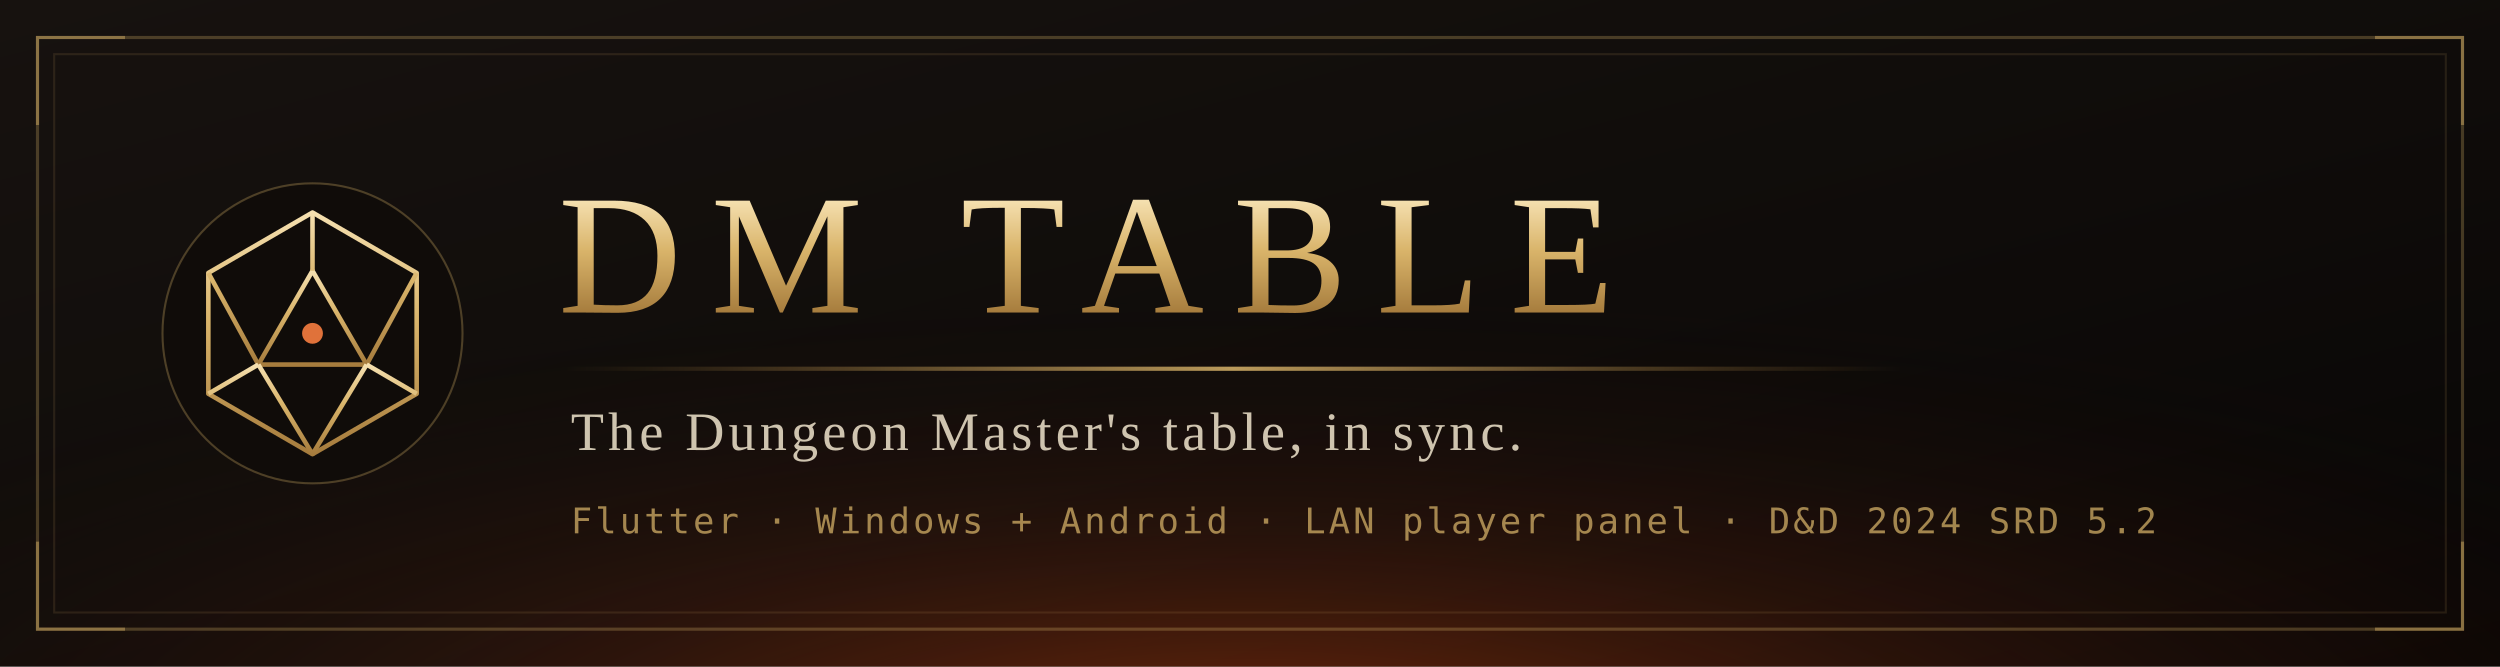
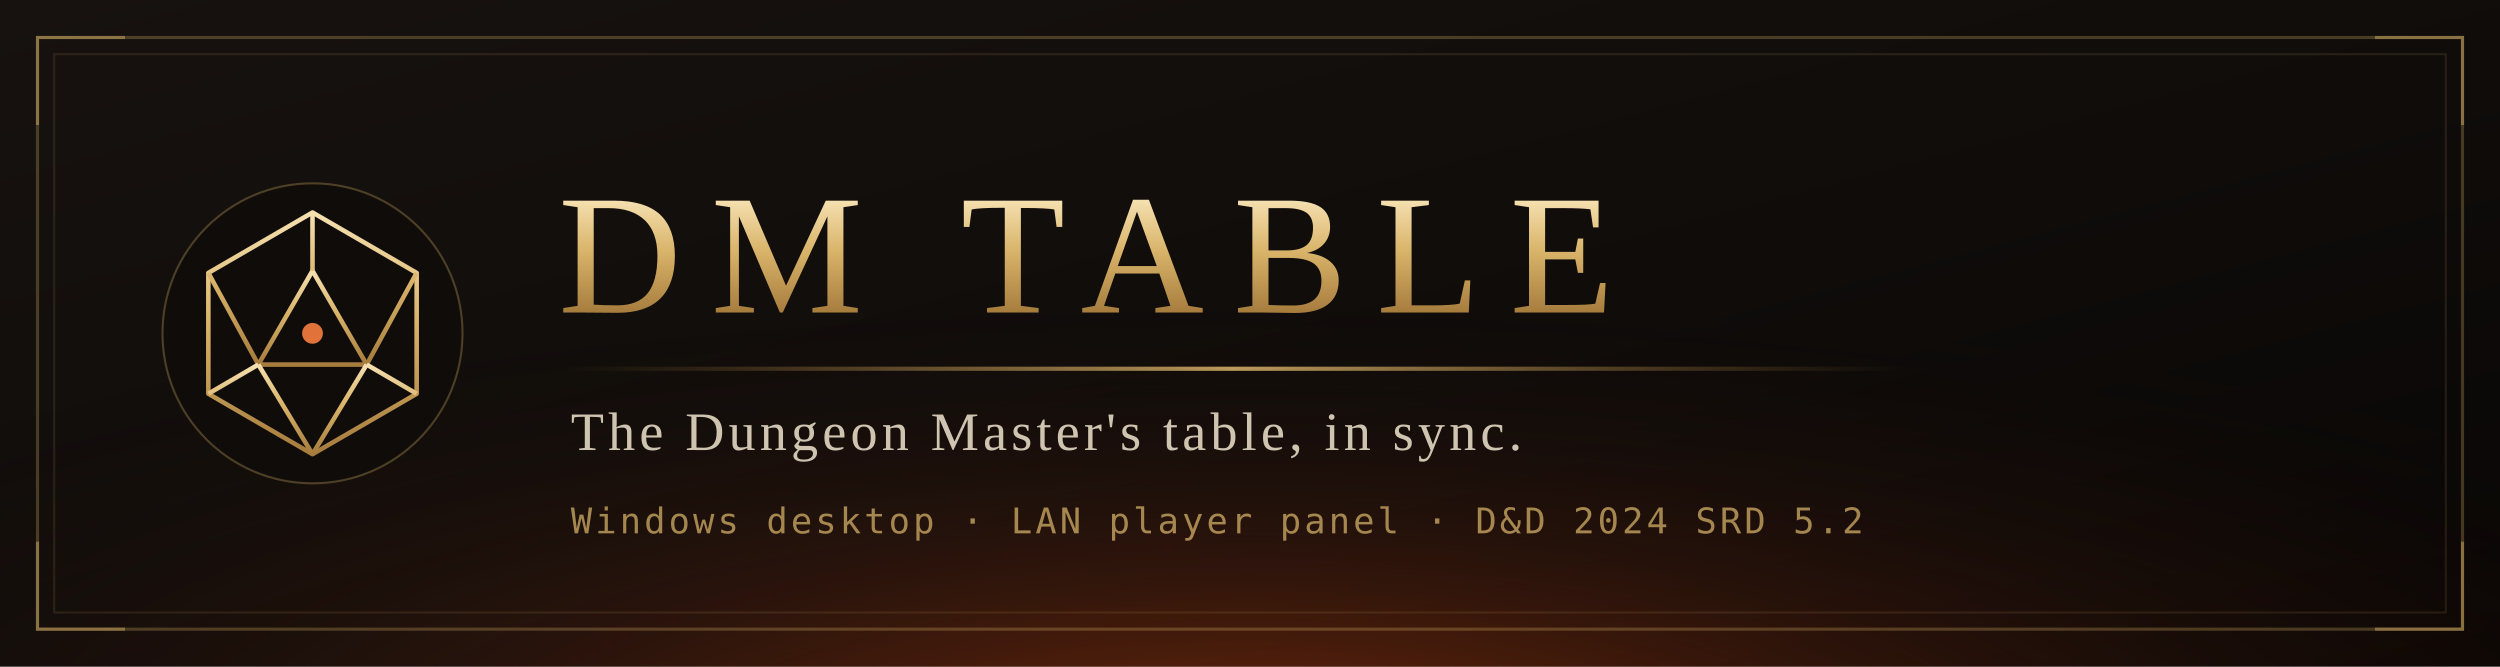
<svg xmlns="http://www.w3.org/2000/svg" viewBox="0 0 1200 320" width="1200" height="320" role="img" aria-label="DM Table — Dungeon Master's table, in sync.">
  <defs>
    <linearGradient id="stone" x1="0" y1="0" x2="1" y2="1">
      <stop offset="0%" stop-color="#17120f" />
      <stop offset="55%" stop-color="#0f0c0a" />
      <stop offset="100%" stop-color="#080605" />
    </linearGradient>
    <radialGradient id="ember" cx="50%" cy="112%" r="72%">
      <stop offset="0%" stop-color="#c2410c" stop-opacity="0.55" />
      <stop offset="45%" stop-color="#7c2d12" stop-opacity="0.22" />
      <stop offset="100%" stop-color="#000000" stop-opacity="0" />
    </radialGradient>
    <linearGradient id="gold" x1="0" y1="0" x2="0" y2="1">
      <stop offset="0%" stop-color="#f5e0b0" />
      <stop offset="45%" stop-color="#d9b46a" />
      <stop offset="100%" stop-color="#a67c3d" />
    </linearGradient>
    <linearGradient id="rule" x1="0" y1="0" x2="1" y2="0">
      <stop offset="0%" stop-color="#a67c3d" stop-opacity="0" />
      <stop offset="50%" stop-color="#d9b46a" stop-opacity="0.85" />
      <stop offset="100%" stop-color="#a67c3d" stop-opacity="0" />
    </linearGradient>
  </defs>
  <rect width="1200" height="320" fill="url(#stone)" />
  <rect width="1200" height="320" fill="url(#ember)" />
  <rect x="18" y="18" width="1164" height="284" fill="none" stroke="#d9b46a" stroke-opacity="0.28" stroke-width="1.5" />
  <rect x="26" y="26" width="1148" height="268" fill="none" stroke="#d9b46a" stroke-opacity="0.12" stroke-width="1" />
  <g stroke="#d9b46a" stroke-opacity="0.45" stroke-width="1.5" fill="none">
    <path d="M18 60 L18 18 L60 18" />
    <path d="M1140 18 L1182 18 L1182 60" />
    <path d="M18 260 L18 302 L60 302" />
    <path d="M1140 302 L1182 302 L1182 260" />
  </g>
  <g transform="translate(150 160)">
    <circle r="72" fill="#100c09" stroke="#d9b46a" stroke-opacity="0.30" stroke-width="1" />
    <g fill="none" stroke="url(#gold)" stroke-width="2.2" stroke-linejoin="round">
      <polygon points="0,-58 50,-29 50,29 0,58 -50,29 -50,-29" />
      <polygon points="0,-30 26,15 -26,15" />
      <path d="M0,-58 L0,-30 M50,-29 L26,15 M-50,-29 L-26,15" />
      <path d="M0,58 L-26,15 M0,58 L26,15 M50,29 L26,15 M-50,29 L-26,15" />
    </g>
    <circle r="5" fill="#e0723a" />
  </g>
  <g transform="translate(268 0)">
    <text x="0" y="150" font-family="Cinzel, Trajan Pro, Georgia, 'Times New Roman', serif" font-size="82" letter-spacing="14" fill="url(#gold)">DM TABLE</text>
    <rect x="4" y="176" width="640" height="2" fill="url(#rule)" />
    <text x="6" y="216" font-family="Georgia, 'Times New Roman', serif" font-size="26" letter-spacing="2" fill="#e8dcc6" fill-opacity="0.88">The Dungeon Master's table, in sync.</text>
-     <text x="6" y="256" font-family="Consolas, 'SF Mono', monospace" font-size="17" letter-spacing="1.5" fill="#d9b46a" fill-opacity="0.72">Flutter · Windows + Android · LAN player panel · D&amp;D 2024 SRD 5.2</text>
+     <text x="6" y="256" font-family="Consolas, 'SF Mono', monospace" font-size="17" letter-spacing="1.5" fill="#d9b46a" fill-opacity="0.72">Windows desktop · LAN player panel · D&amp;D 2024 SRD 5.2</text>
  </g>
</svg>
